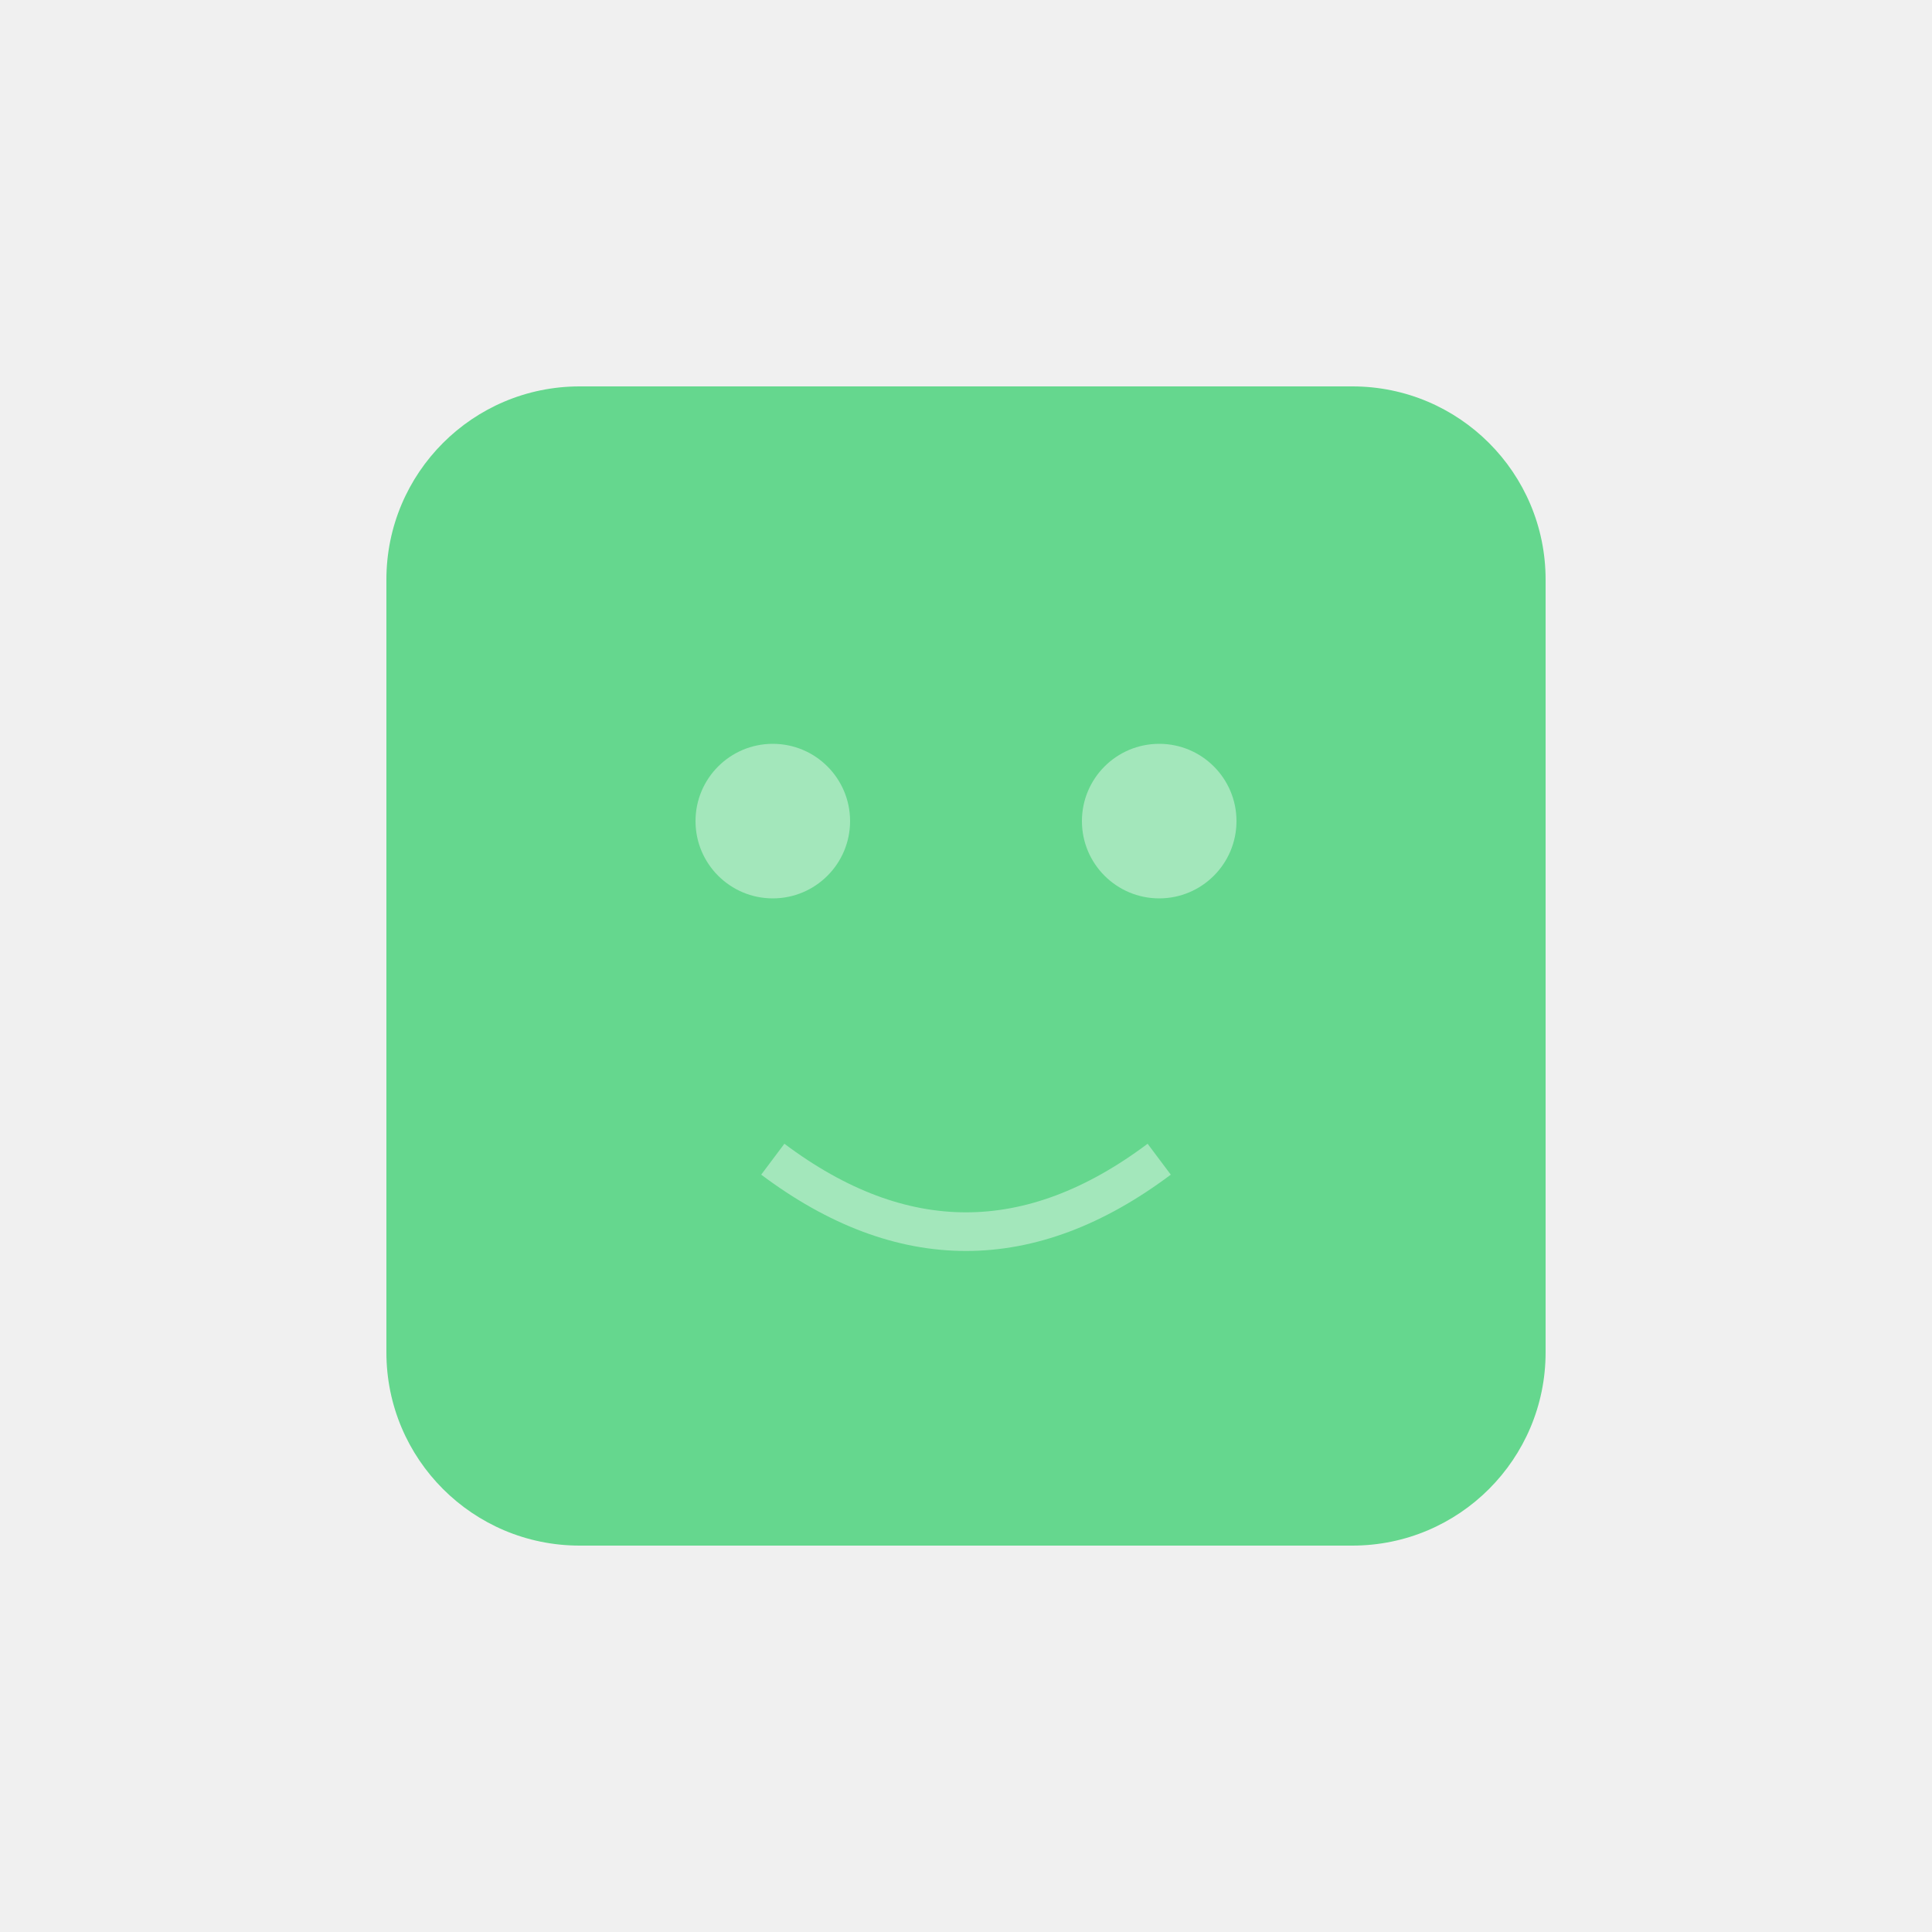
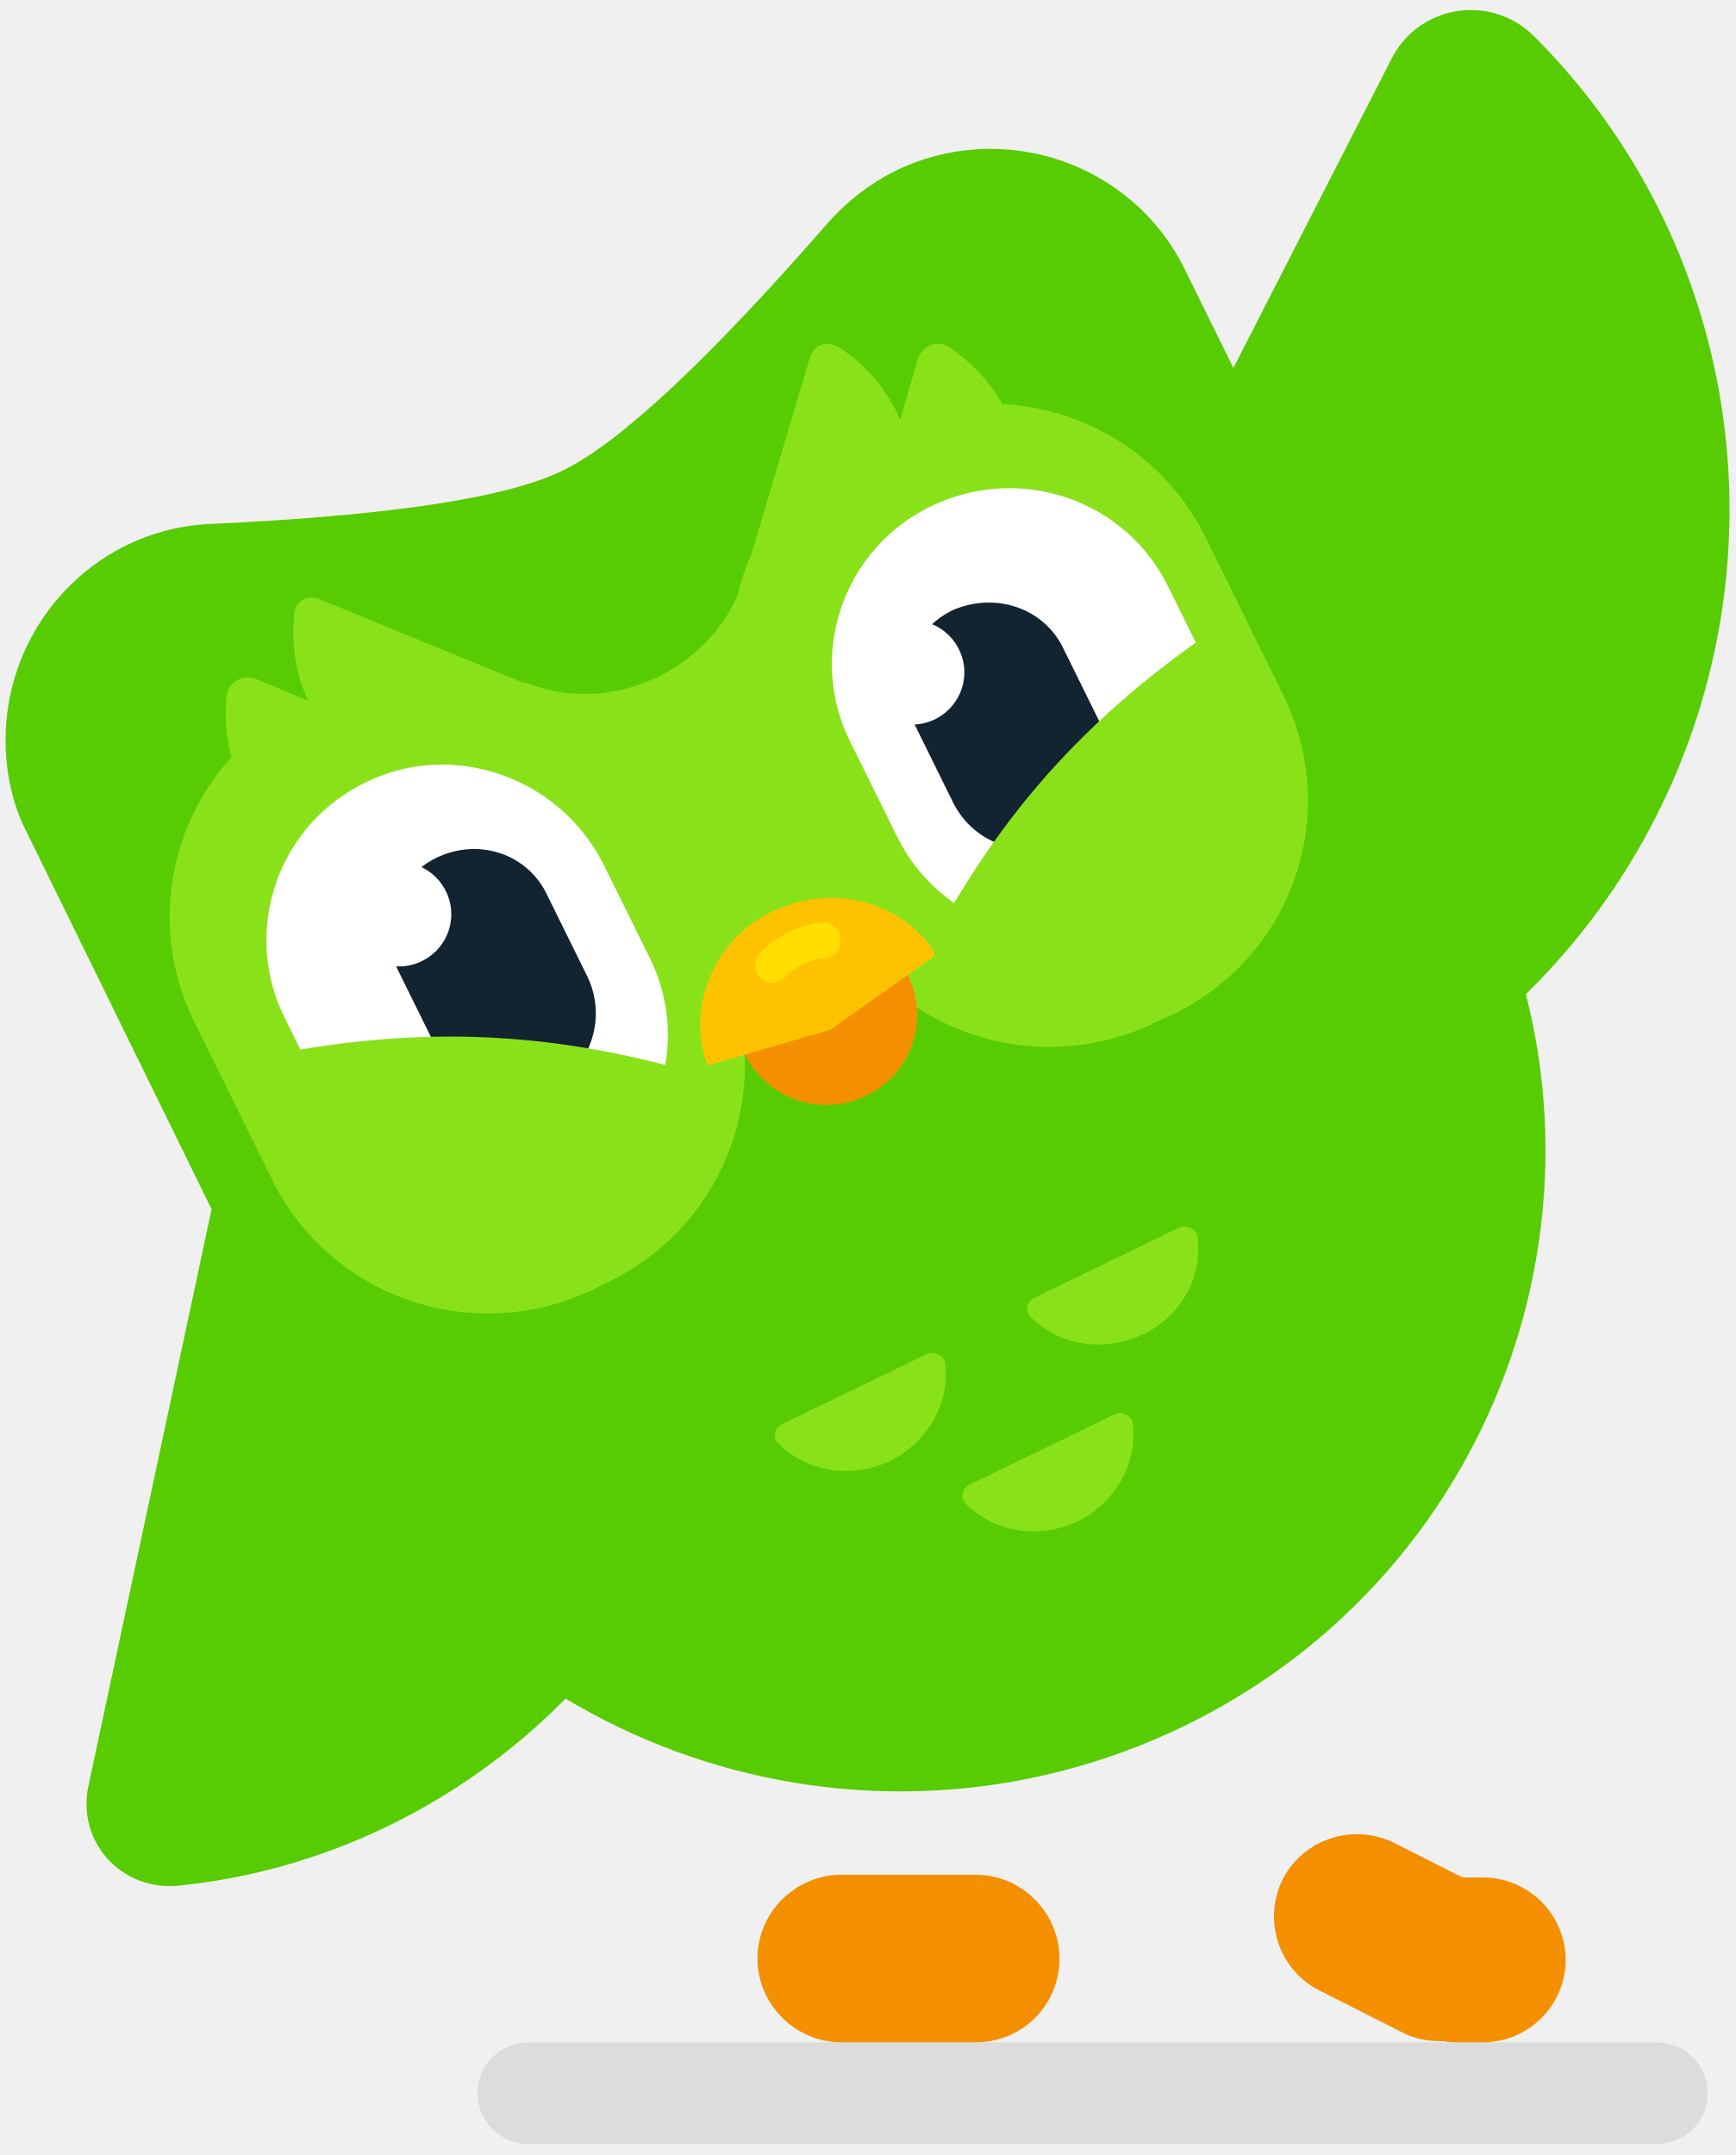
- <svg xmlns="http://www.w3.org/2000/svg" viewBox="0 0 200 200">
-   <rect x="40" y="40" width="120" height="120" rx="20" ry="20" fill="#65D78E" />
-   <circle cx="80" cy="85" r="8" fill="#ffffff" opacity="0.4" />
-   <circle cx="120" cy="85" r="8" fill="#ffffff" opacity="0.4" />
-   <path d="M 80,120 Q 100,135 120,120" stroke="#ffffff" stroke-width="4" fill="none" opacity="0.4" />
+ <svg xmlns="http://www.w3.org/2000/svg" viewBox="0 0 149 185" fill="none">
+   <g clip-path="url(#clip0)">
+     <path opacity="0.3" fill-rule="evenodd" clip-rule="evenodd" d="M142.227 175.329H45.373C43.004 175.329 40.992 177.217 40.992 179.694C40.992 182.053 42.886 184.059 45.373 184.059H142.227C144.595 184.059 146.608 182.171 146.608 179.694C146.608 177.217 144.595 175.329 142.227 175.329Z" fill="#AFAFAF" />
+     <path fill-rule="evenodd" clip-rule="evenodd" d="M90.958 168.134C90.958 164.241 87.761 160.938 83.736 160.938H72.25C68.343 160.938 65.028 164.123 65.028 168.134C65.028 172.026 68.225 175.329 72.25 175.329H83.736C87.761 175.329 90.958 172.144 90.958 168.134Z" fill="#F49000" />
+     <path fill-rule="evenodd" clip-rule="evenodd" d="M129.795 171.319C131.571 167.78 130.15 163.533 126.716 161.764L119.73 158.225C116.178 156.455 111.916 157.871 110.14 161.292C108.363 164.831 109.784 169.077 113.218 170.847L120.204 174.386C123.756 176.273 128.019 174.858 129.795 171.319Z" fill="#F49000" />
+     <path fill-rule="evenodd" clip-rule="evenodd" d="M134.412 168.252C134.412 164.359 131.215 161.174 127.308 161.174H125.058C121.151 161.174 117.954 164.359 117.954 168.252C117.954 172.144 121.151 175.329 125.058 175.329H127.308C131.215 175.329 134.412 172.144 134.412 168.252Z" fill="#F49000" />
+     <path d="M75.802 90.397L119.493 4.992C121.862 0.392 128.019 -0.552 131.689 3.105C149.213 20.563 153.594 47.694 142.109 70.225C130.623 92.756 105.877 105.142 81.367 101.249C76.276 100.423 73.434 94.997 75.802 90.397Z" fill="#58CC02" />
+     <path d="M7.602 153.27L26.546 64.563C27.612 59.844 32.94 57.485 37.203 59.844C57.568 71.523 68.225 95.233 63.252 118.59C58.279 141.946 38.624 159.522 15.298 161.882C10.443 162.353 6.536 158.107 7.602 153.27Z" fill="#58CC02" />
+     <path fill-rule="evenodd" clip-rule="evenodd" d="M71.066 19.148C60.765 30.944 53.187 38.022 48.333 40.381C43.596 42.74 33.414 44.274 18.021 44.982C7.839 45.453 0.024 54.183 0.497 64.445C0.616 66.922 1.208 69.4 2.392 71.641L27.494 122.836C40.873 150.204 74.026 161.528 101.615 148.198C129.084 134.869 140.451 101.957 127.071 74.708V74.59L101.733 23.159C97.234 13.957 86.104 10.183 76.868 14.665C74.737 15.727 72.724 17.261 71.066 19.148Z" fill="#58CC02" />
+     <path d="M102.799 106.204C102.68 105.496 101.97 105.142 101.259 105.378L88.827 111.394C88.116 111.748 87.998 112.574 88.472 113.045C90.958 115.523 94.747 116.113 98.062 114.579C101.378 113.045 103.272 109.625 102.799 106.204ZM79.591 116.23L67.159 122.247C66.448 122.6 66.33 123.426 66.804 123.898C69.29 126.375 73.079 126.965 76.394 125.432C79.71 123.78 81.604 120.359 81.131 116.938C81.012 116.348 80.183 115.995 79.591 116.23ZM95.694 121.421L83.262 127.437C82.551 127.791 82.433 128.616 82.907 129.088C85.393 131.566 89.182 132.155 92.497 130.622C95.813 128.97 97.707 125.549 97.234 122.129C97.115 121.539 96.286 121.067 95.694 121.421Z" fill="#89E219" />
+     <path d="M69.527 30.708L62.541 54.182C62.186 55.48 63.133 56.66 64.436 56.66C70.711 56.424 76.157 52.177 77.934 46.043C79.71 39.909 77.342 33.303 72.132 29.882C71.066 29.174 69.882 29.528 69.527 30.708Z" fill="#89E219" />
+     <path fill-rule="evenodd" clip-rule="evenodd" d="M63.962 49.346C61.712 57.25 52.595 61.732 45.017 58.547C51.293 71.405 60.647 90.397 60.647 90.397C60.647 90.279 66.922 87.212 79.71 81.196C75.092 71.759 69.764 61.142 63.962 49.346Z" fill="#89E219" />
+     <path d="M78.763 30.944L72.013 54.182C71.658 55.48 72.606 56.66 73.908 56.66C80.183 56.424 85.63 52.177 87.406 46.043C89.182 39.909 86.814 33.421 81.604 29.882C80.539 29.057 79.118 29.646 78.763 30.944Z" fill="#89E219" />
+     <path d="M27.494 51.469L50.227 60.788C51.411 61.26 51.766 62.794 50.938 63.856C46.793 68.574 40.044 70.108 34.124 67.63C28.204 65.153 24.652 59.137 25.244 53.003C25.244 51.587 26.309 50.998 27.494 51.469Z" fill="#89E219" />
+     <path d="M22.047 58.311L44.425 67.748C45.609 68.22 45.965 69.753 45.136 70.815C40.992 75.534 34.243 77.067 28.322 74.59C22.402 72.113 18.85 66.097 19.442 59.963C19.442 58.547 20.863 57.839 22.047 58.311Z" fill="#89E219" />
+     <path fill-rule="evenodd" clip-rule="evenodd" d="M75.921 36.724L74.382 37.432C64.08 42.386 59.818 54.654 64.909 64.917L71.54 78.365C76.513 88.51 88.827 92.756 99.128 87.802L100.667 87.094C110.968 82.14 115.231 69.872 110.14 59.609L103.509 46.161C98.536 36.017 86.222 31.77 75.921 36.724Z" fill="#89E219" />
+     <path fill-rule="evenodd" clip-rule="evenodd" d="M27.73 59.608L26.191 60.316C15.89 65.271 11.627 77.539 16.719 87.802L23.349 101.249C28.322 111.394 40.636 115.641 50.938 110.686L52.358 109.978C62.541 105.024 66.804 92.756 61.949 82.611L55.437 69.046C50.464 58.901 38.15 54.654 27.73 59.608C27.849 59.608 27.73 59.608 27.73 59.608Z" fill="#89E219" />
+     <path fill-rule="evenodd" clip-rule="evenodd" d="M31.401 67.158C23.823 70.815 20.745 79.898 24.415 87.33L28.441 95.469C32.111 103.019 41.228 106.086 48.806 102.429C56.384 98.772 59.463 89.689 55.792 82.257L51.766 74.118C47.977 66.686 38.86 63.502 31.401 67.158Z" fill="white" />
+     <path fill-rule="evenodd" clip-rule="evenodd" d="M37.44 73.646C33.887 75.416 32.467 79.662 34.124 83.201L37.558 90.161C39.334 93.7 43.597 95.115 47.149 93.464C50.701 91.695 52.122 87.448 50.464 83.909L47.03 76.949C45.373 73.292 41.11 71.877 37.44 73.646Z" fill="#122431" />
+     <path d="M34.242 82.965C36.727 82.965 38.742 80.958 38.742 78.483C38.742 76.007 36.727 74 34.242 74C31.758 74 29.743 76.007 29.743 78.483C29.743 80.958 31.758 82.965 34.242 82.965Z" fill="white" />
+     <path fill-rule="evenodd" clip-rule="evenodd" d="M79.946 43.448C72.369 47.105 69.29 56.188 72.961 63.619L76.986 71.759C80.657 79.308 89.774 82.375 97.352 78.718C104.93 75.062 108.008 65.978 104.338 58.547L100.312 50.407C96.641 42.858 87.524 39.791 79.946 43.448Z" fill="white" />
+     <path fill-rule="evenodd" clip-rule="evenodd" d="M81.722 52.413C78.17 54.182 76.749 58.429 78.407 61.968L81.841 68.928C83.617 72.466 87.879 73.882 91.432 72.231C94.984 70.461 96.405 66.215 94.747 62.676L91.313 55.716C89.656 52.177 85.393 50.761 81.722 52.413Z" fill="#122431" />
+     <path d="M78.289 62.204C80.774 62.204 82.788 60.197 82.788 57.721C82.788 55.246 80.774 53.239 78.289 53.239C75.804 53.239 73.789 55.246 73.789 57.721C73.789 60.197 75.804 62.204 78.289 62.204Z" fill="white" />
+     <path d="M29.98 103.727L23.468 90.515C37.558 87.802 49.28 88.745 62.541 92.992L58.871 101.839C57.687 104.788 54.49 106.322 51.411 105.496C45.254 103.727 39.216 103.609 32.94 105.142C31.875 105.496 30.572 104.788 29.98 103.727Z" fill="#89E219" />
+     <path d="M109.784 67.866L104.93 53.593C92.971 61.614 85.275 70.461 78.999 82.847L91.076 87.92C92.379 88.51 93.918 87.92 94.51 86.622C97.707 79.78 102.443 74.472 108.837 70.579C109.666 70.108 110.14 68.928 109.784 67.866Z" fill="#89E219" />
+     <path fill-rule="evenodd" clip-rule="evenodd" d="M66.567 78.247C62.66 80.134 61.12 84.735 63.015 88.627L63.962 90.515C65.857 94.407 70.593 95.941 74.382 94.054C78.289 92.166 79.828 87.566 77.934 83.673L76.987 81.786C75.21 77.893 70.474 76.359 66.567 78.247Z" fill="#F49000" />
+     <path d="M79.947 81.314C76.987 77.303 71.185 75.77 66.093 78.365C61.475 80.606 59.108 86.032 60.528 90.869L60.765 91.459L71.303 88.391L80.302 82.022L79.947 81.314Z" fill="#FFC200" />
+     <path d="M66.33 84.381C65.975 84.381 65.501 84.263 65.265 83.909C64.673 83.319 64.673 82.375 65.265 81.785C66.685 80.37 68.462 79.426 70.474 79.19C71.303 79.072 72.132 79.662 72.132 80.606C72.25 81.431 71.658 82.257 70.711 82.257C69.409 82.375 68.343 82.965 67.396 83.909C67.041 84.263 66.685 84.381 66.33 84.381Z" fill="#FFDE00" />
+   </g>
+   <defs>
+     <clipPath id="clip0">
+       <rect width="148.005" height="183.195" fill="white" transform="translate(0.497559 0.863525)" />
+     </clipPath>
+   </defs>
</svg>
